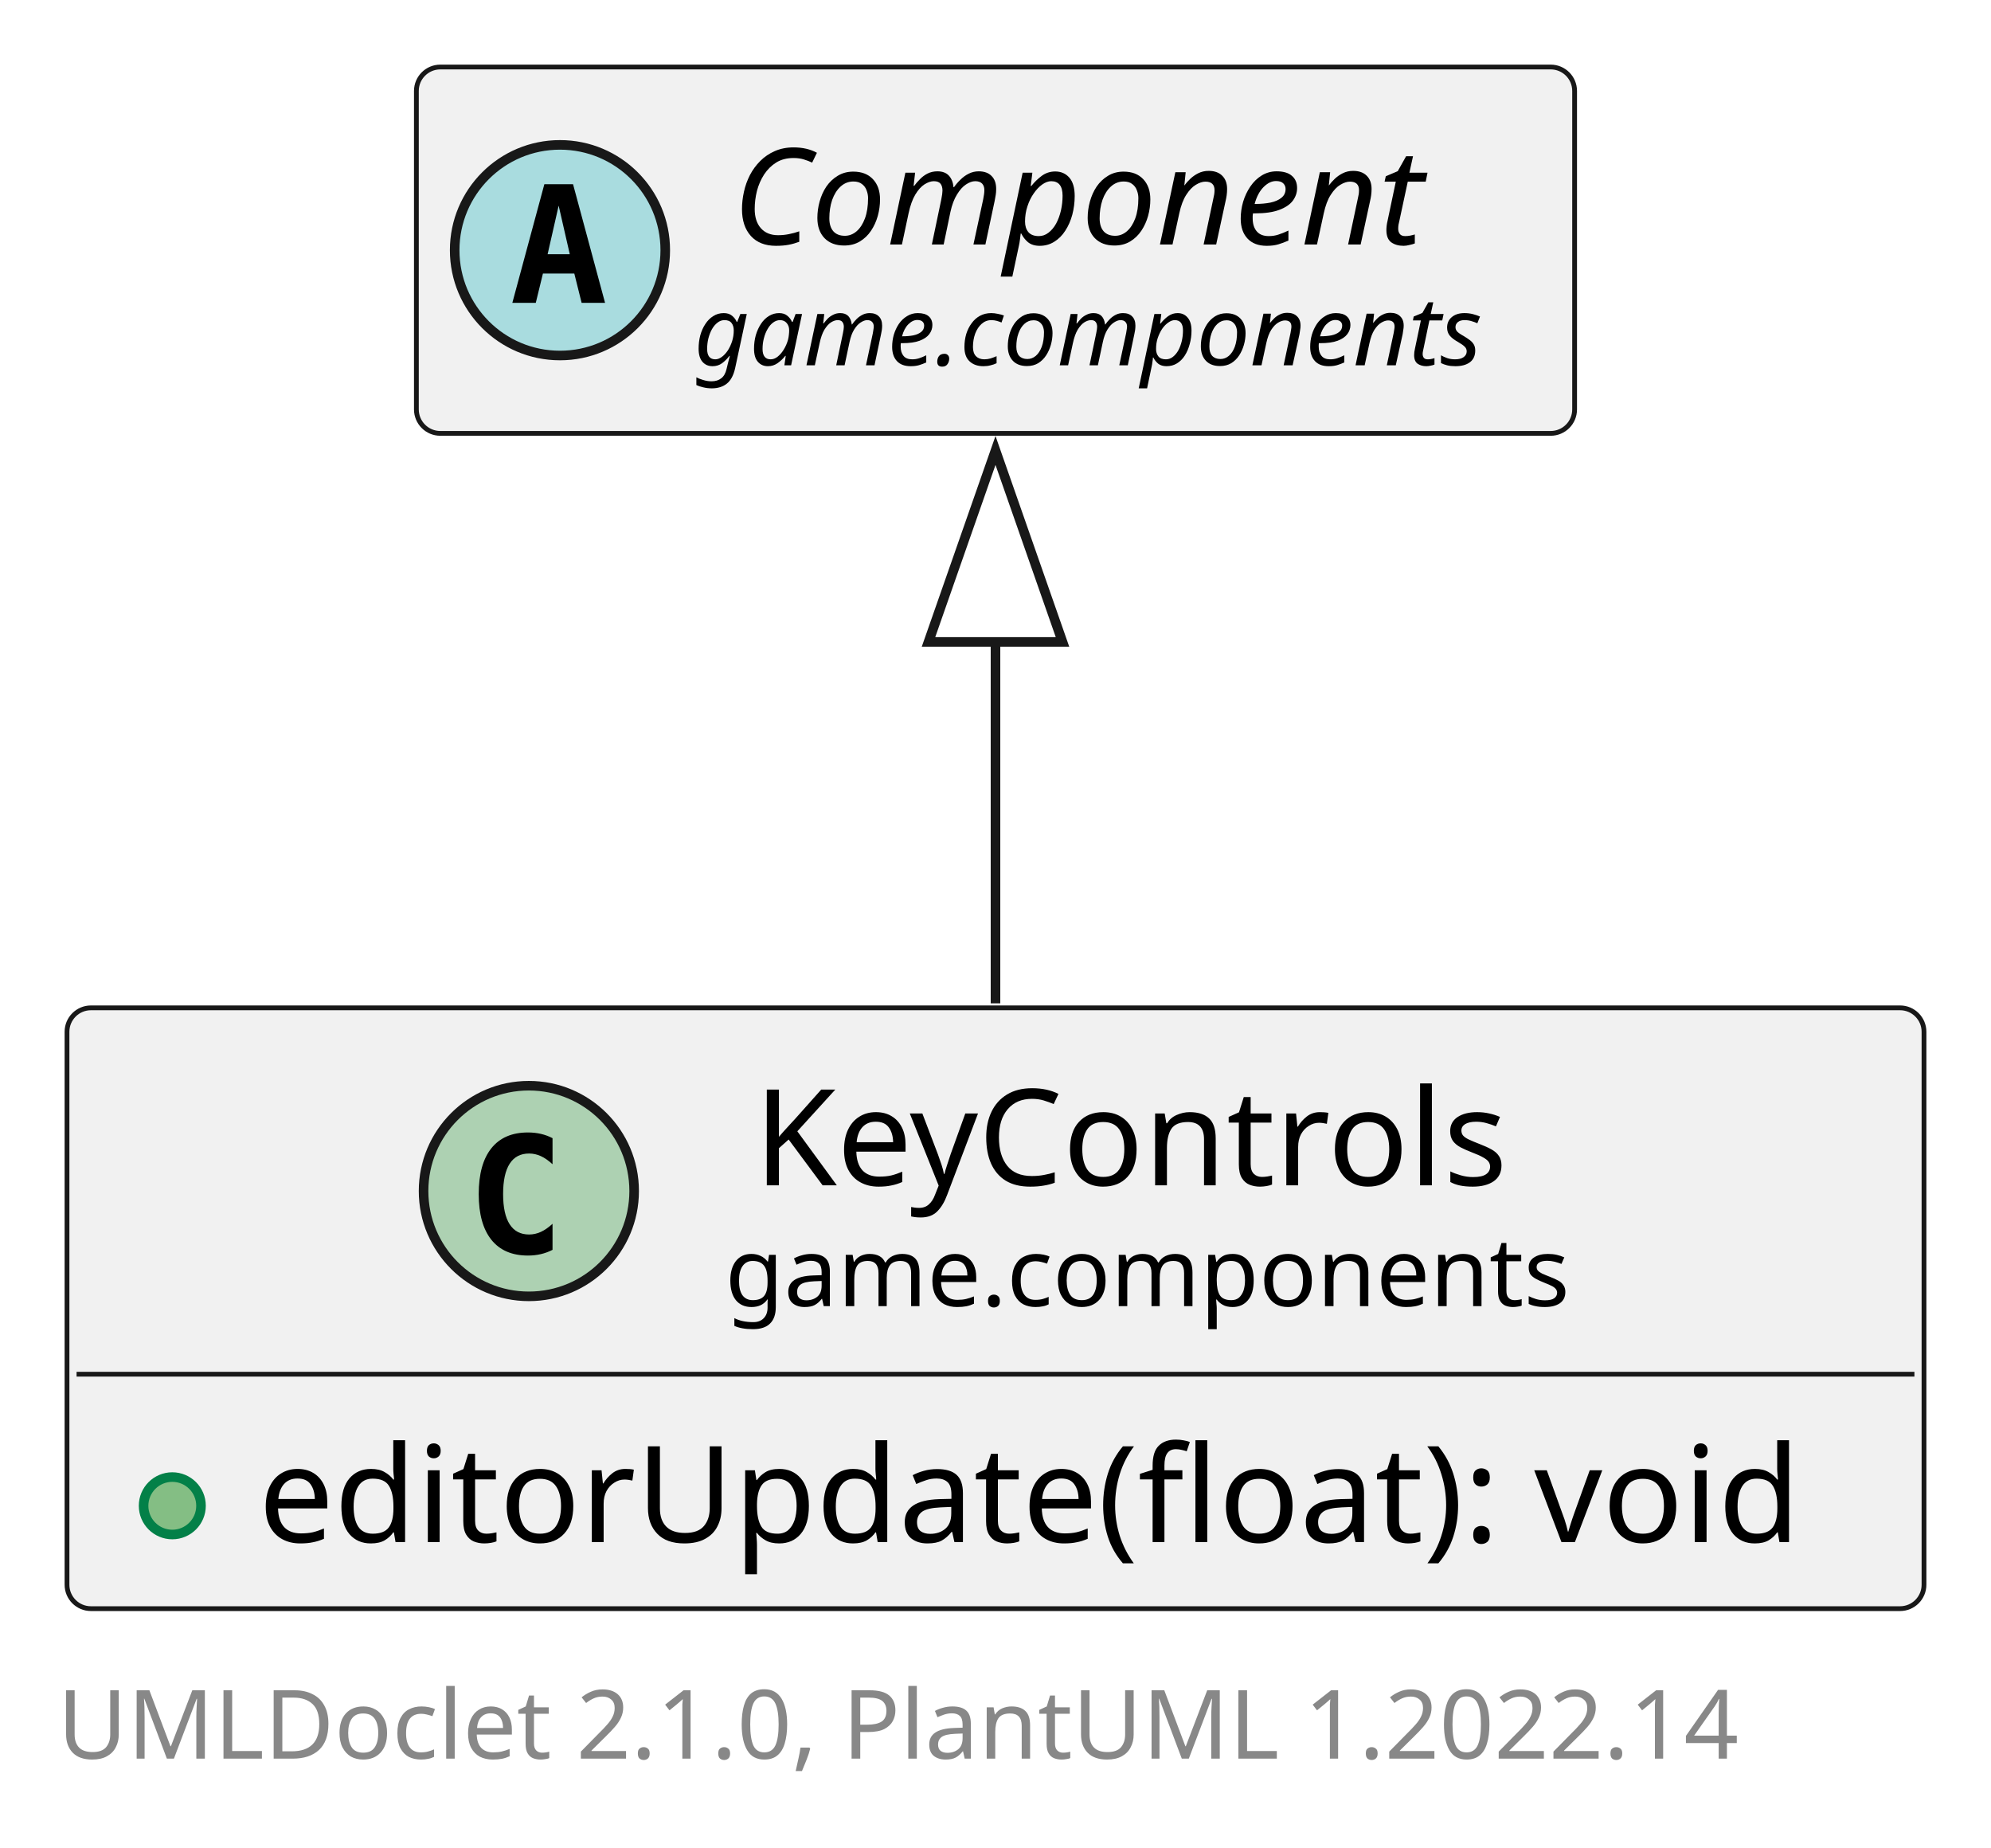
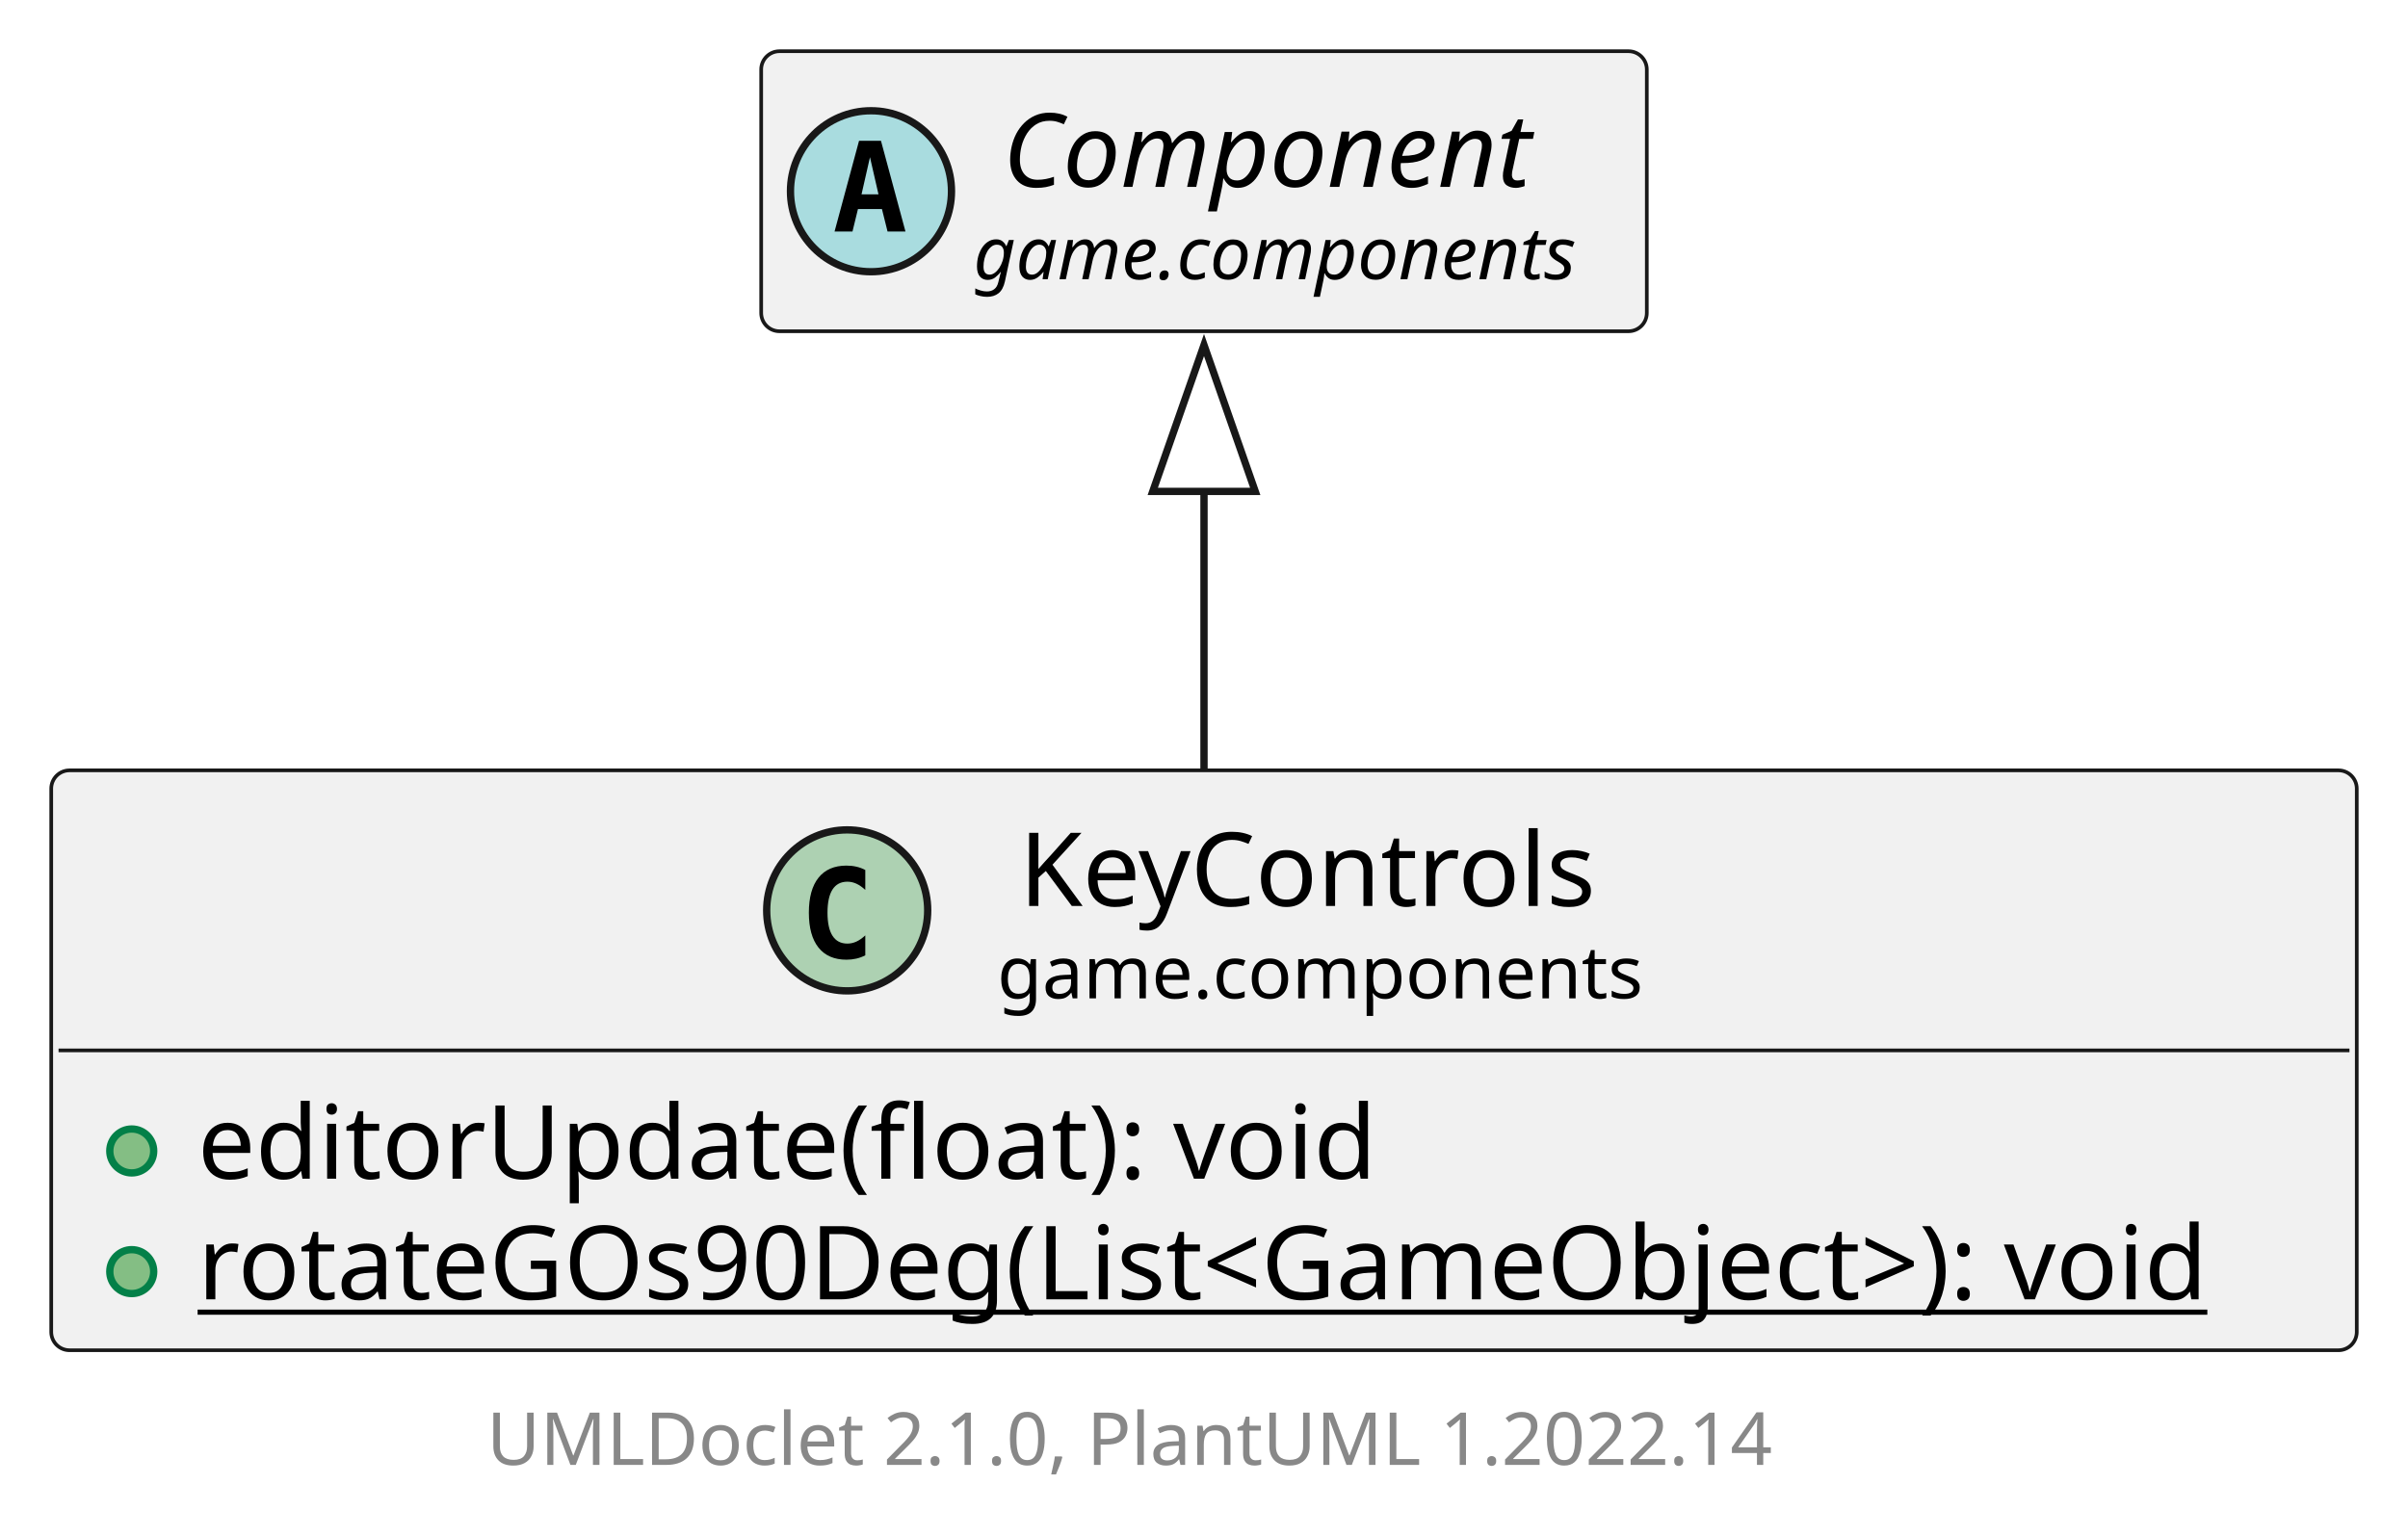
- <svg xmlns="http://www.w3.org/2000/svg" xmlns:xlink="http://www.w3.org/1999/xlink" contentStyleType="text/css" height="193px" preserveAspectRatio="none" style="width:208px;height:193px;background:#FFFFFF;" version="1.1" viewBox="0 0 208 193" width="208px" zoomAndPan="magnify">
+ <svg xmlns="http://www.w3.org/2000/svg" xmlns:xlink="http://www.w3.org/1999/xlink" contentStyleType="text/css" height="210px" preserveAspectRatio="none" style="width:329px;height:210px;background:#FFFFFF;" version="1.1" viewBox="0 0 329 210" width="329px" zoomAndPan="magnify">
  <defs />
  <g>
    <a href="KeyControls.html" target="_top" title="KeyControls.html" xlink:actuate="onRequest" xlink:href="KeyControls.html" xlink:show="new" xlink:title="KeyControls.html" xlink:type="simple">
      <g id="elem_game.components.KeyControls">
-         <rect codeLine="5" fill="#F1F1F1" height="62.754" id="game.components.KeyControls" rx="2.5" ry="2.5" style="stroke:#181818;stroke-width:0.5;" width="194" x="7" y="105.27" />
-         <ellipse cx="55.25" cy="124.403" fill="#ADD1B2" rx="11" ry="11" style="stroke:#181818;stroke-width:1.0;" />
-         <path d="M57.723,130.546 Q57.142,130.845 56.503,130.994 Q55.864,131.143 55.158,131.143 Q52.651,131.143 51.331,129.492 Q50.012,127.84 50.012,124.719 Q50.012,121.589 51.331,119.938 Q52.651,118.286 55.158,118.286 Q55.864,118.286 56.511,118.435 Q57.159,118.585 57.723,118.883 L57.723,121.606 Q57.092,121.025 56.499,120.755 Q55.905,120.485 55.274,120.485 Q53.93,120.485 53.245,121.552 Q52.56,122.619 52.56,124.719 Q52.56,126.811 53.245,127.877 Q53.93,128.944 55.274,128.944 Q55.905,128.944 56.499,128.674 Q57.092,128.404 57.723,127.823 Z " fill="#000000" />
-         <text fill="#000000" font-family="sans-serif" font-size="14" lengthAdjust="spacing" textLength="83" x="78.75" y="123.805">KeyControls</text>
-         <text fill="#000000" font-family="sans-serif" font-size="10" lengthAdjust="spacing" textLength="89" x="75.75" y="136.426">game.components</text>
-         <line style="stroke:#181818;stroke-width:0.5;" x1="8" x2="200" y1="143.536" y2="143.536" />
+         <rect codeLine="5" fill="#F1F1F1" height="79.242" id="game.components.KeyControls" rx="2.5" ry="2.5" style="stroke:#181818;stroke-width:0.5;" width="315" x="7" y="105.27" />
+         <ellipse cx="115.75" cy="124.403" fill="#ADD1B2" rx="11" ry="11" style="stroke:#181818;stroke-width:1.0;" />
+         <path d="M118.223,130.546 Q117.642,130.845 117.003,130.994 Q116.364,131.143 115.658,131.143 Q113.151,131.143 111.832,129.492 Q110.512,127.84 110.512,124.719 Q110.512,121.589 111.832,119.938 Q113.151,118.286 115.658,118.286 Q116.364,118.286 117.011,118.435 Q117.659,118.585 118.223,118.883 L118.223,121.606 Q117.592,121.025 116.999,120.755 Q116.405,120.485 115.774,120.485 Q114.43,120.485 113.745,121.552 Q113.06,122.619 113.06,124.719 Q113.06,126.811 113.745,127.877 Q114.43,128.944 115.774,128.944 Q116.405,128.944 116.999,128.674 Q117.592,128.404 118.223,127.823 Z " fill="#000000" />
+         <text fill="#000000" font-family="sans-serif" font-size="14" lengthAdjust="spacing" textLength="83" x="139.25" y="123.805">KeyControls</text>
+         <text fill="#000000" font-family="sans-serif" font-size="10" lengthAdjust="spacing" textLength="89" x="136.25" y="136.426">game.components</text>
+         <line style="stroke:#181818;stroke-width:0.5;" x1="8" x2="321" y1="143.536" y2="143.536" />
        <ellipse cx="18" cy="157.28" fill="#84BE84" rx="3" ry="3" style="stroke:#038048;stroke-width:1.0;" />
        <text fill="#000000" font-family="sans-serif" font-size="14" lengthAdjust="spacing" textLength="168" x="27" y="161.071">editorUpdate(float): void</text>
+         <ellipse cx="18" cy="173.768" fill="#84BE84" rx="3" ry="3" style="stroke:#038048;stroke-width:1.0;" />
+         <text fill="#000000" font-family="sans-serif" font-size="14" lengthAdjust="spacing" text-decoration="underline" textLength="289" x="27" y="177.559">rotateGOs90Deg(List&lt;GameObject&gt;): void</text>
      </g>
    </a>
    <a href="Component.html" target="_top" title="Component.html" xlink:actuate="onRequest" xlink:href="Component.html" xlink:show="new" xlink:title="Component.html" xlink:type="simple">
      <g id="elem_game.components.Component">
-         <rect codeLine="9" fill="#F1F1F1" height="38.266" id="game.components.Component" rx="2.5" ry="2.5" style="stroke:#181818;stroke-width:0.5;" width="121" x="43.5" y="7" />
-         <ellipse cx="58.5" cy="26.133" fill="#A9DCDF" rx="11" ry="11" style="stroke:#181818;stroke-width:1.0;" />
-         <path d="M58.363,21.481 L57.209,26.553 L59.525,26.553 Z M56.869,19.24 L59.866,19.24 L63.211,31.633 L60.762,31.633 L59.998,28.57 L56.72,28.57 L55.973,31.633 L53.524,31.633 Z " fill="#000000" />
-         <text fill="#000000" font-family="sans-serif" font-size="14" font-style="italic" lengthAdjust="spacing" textLength="81" x="76.5" y="25.535">Component</text>
-         <text fill="#000000" font-family="sans-serif" font-size="10" font-style="italic" lengthAdjust="spacing" textLength="89" x="72.5" y="38.156">game.components</text>
+         <rect codeLine="10" fill="#F1F1F1" height="38.266" id="game.components.Component" rx="2.5" ry="2.5" style="stroke:#181818;stroke-width:0.5;" width="121" x="104" y="7" />
+         <ellipse cx="119" cy="26.133" fill="#A9DCDF" rx="11" ry="11" style="stroke:#181818;stroke-width:1.0;" />
+         <path d="M118.863,21.481 L117.71,26.553 L120.025,26.553 Z M117.369,19.24 L120.366,19.24 L123.711,31.633 L121.262,31.633 L120.499,28.57 L117.22,28.57 L116.473,31.633 L114.024,31.633 Z " fill="#000000" />
+         <text fill="#000000" font-family="sans-serif" font-size="14" font-style="italic" lengthAdjust="spacing" textLength="81" x="137" y="25.535">Component</text>
+         <text fill="#000000" font-family="sans-serif" font-size="10" font-style="italic" lengthAdjust="spacing" textLength="89" x="133" y="38.156">game.components</text>
      </g>
    </a>
    <g id="link_game.components.Component_game.components.KeyControls">
-       <path codeLine="11" d="M104,66.84 C104,79.36 104,92.99 104,104.8 " fill="none" id="game.components.Component-backto-game.components.KeyControls" style="stroke:#181818;stroke-width:1.0;" />
-       <polygon fill="none" points="97,67.05,104,47.05,111,67.05,97,67.05" style="stroke:#181818;stroke-width:1.0;" />
+       <path codeLine="12" d="M164.5,67.14 C164.5,79.45 164.5,92.96 164.5,105.18 " fill="none" id="game.components.Component-backto-game.components.KeyControls" style="stroke:#181818;stroke-width:1.0;" />
+       <polygon fill="none" points="157.5,67.15,164.5,47.15,171.5,67.15,157.5,67.15" style="stroke:#181818;stroke-width:1.0;" />
    </g>
-     <text fill="#888888" font-family="sans-serif" font-size="10" lengthAdjust="spacing" textLength="182" x="6" y="183.692">UMLDoclet 2.1.0, PlantUML 1.2022.14</text>
+     <text fill="#888888" font-family="sans-serif" font-size="10" lengthAdjust="spacing" textLength="182" x="66.5" y="200.18">UMLDoclet 2.1.0, PlantUML 1.2022.14</text>
  </g>
</svg>
